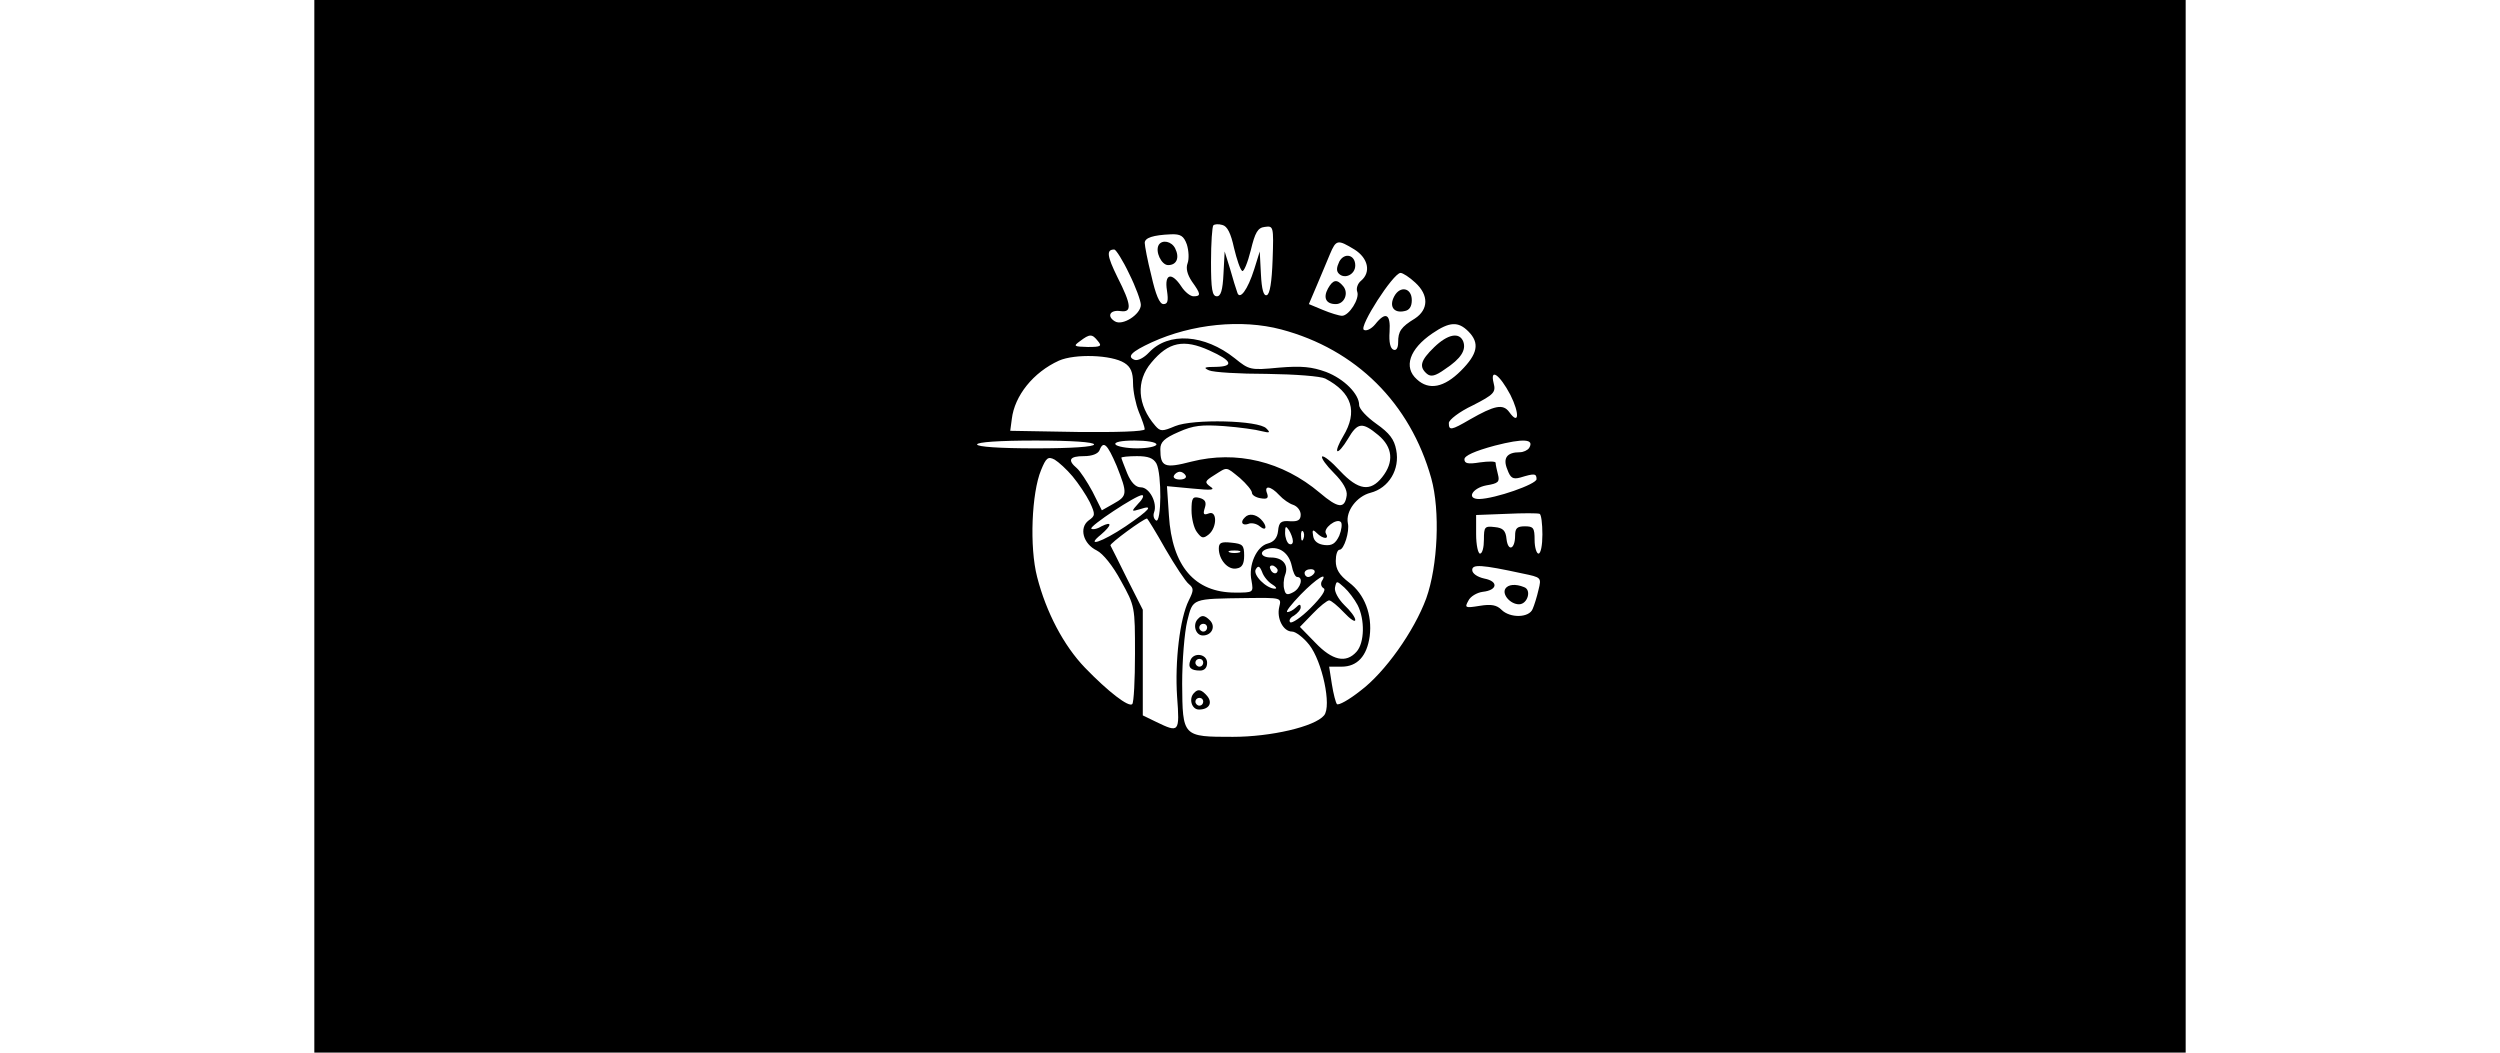
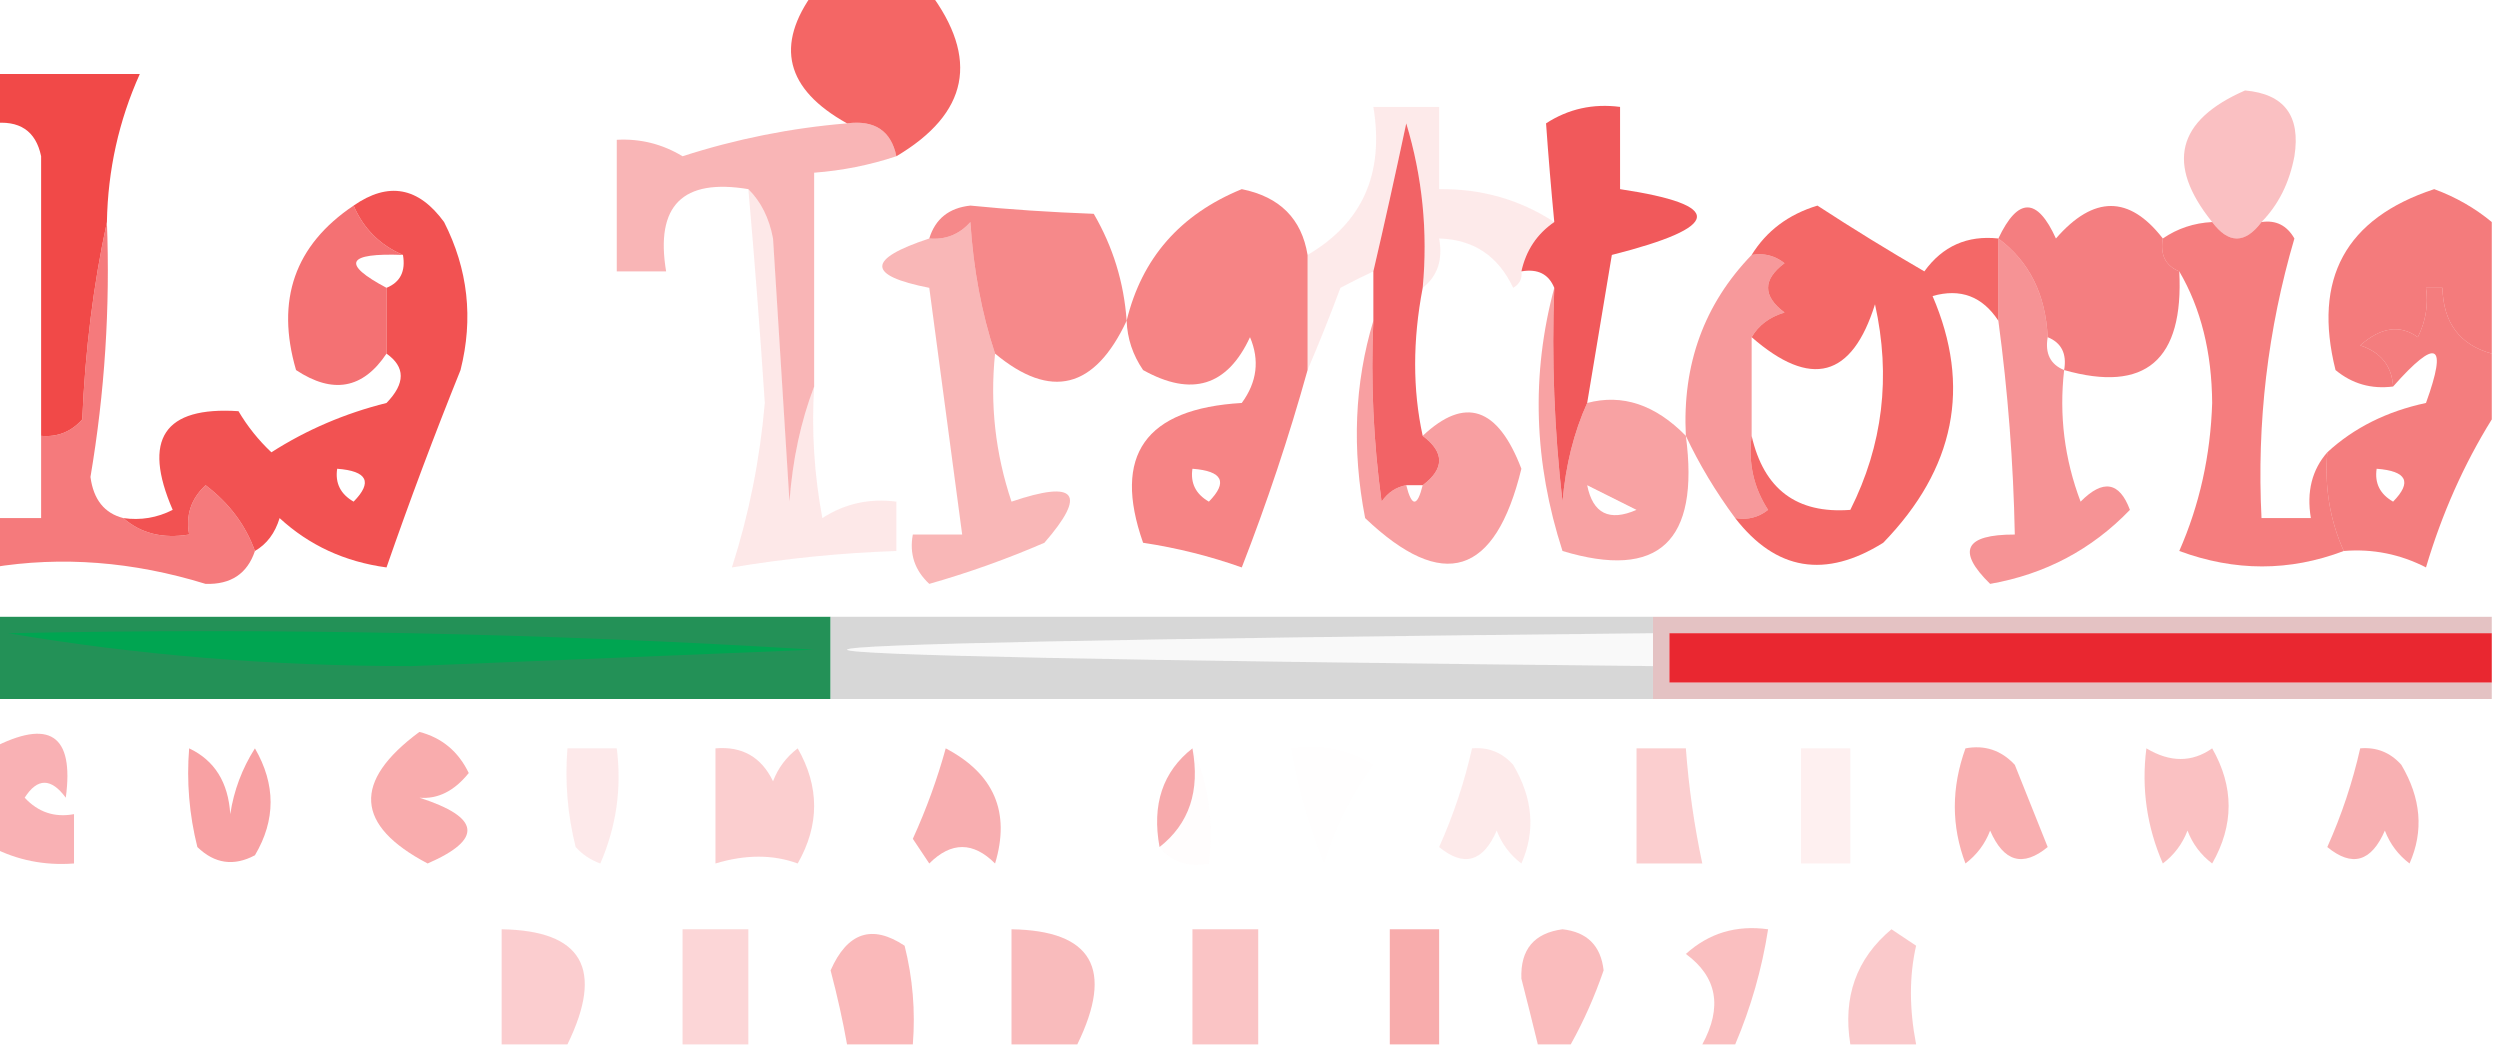
- <svg xmlns="http://www.w3.org/2000/svg" version="1.0" width="152" height="64" viewBox="0 0 480 270" preserveAspectRatio="xMidYMid meet">
-   <g transform="translate(0,270) scale(0.1,-0.1)" fill="#000000" stroke="none">
-     <path d="M0 1350 l0 -1350 2400 0 2400 0 0 1350 0 1350 -2400 0 -2400 0 0 -1350z m2359 714 c7 -29 16 -56 21 -59 4 -3 14 21 22 53 11 46 18 58 36 60 22 3 23 2 20 -84 -2 -57 -7 -89 -15 -91 -8 -3 -13 14 -15 54 l-3 58 -14 -45 c-17 -54 -38 -82 -44 -59 -3 8 -11 34 -18 59 l-14 45 -3 -57 c-2 -43 -7 -58 -17 -58 -12 0 -15 18 -15 88 0 49 3 91 6 94 3 3 13 4 23 1 13 -3 22 -22 30 -59z m-121 9 c5 -16 6 -37 2 -48 -5 -13 -1 -29 11 -47 23 -32 24 -38 4 -38 -8 0 -22 11 -31 25 -25 38 -44 33 -37 -10 4 -27 2 -35 -9 -35 -10 0 -20 24 -31 73 -10 39 -17 77 -17 84 0 13 21 20 67 22 25 1 33 -4 41 -26z m430 -13 c35 -22 43 -58 17 -80 -9 -7 -13 -20 -10 -28 7 -18 -21 -62 -39 -62 -7 0 -30 7 -49 15 l-36 15 20 47 c11 27 27 63 34 81 16 38 20 38 63 12z m-578 -62 c17 -34 30 -70 30 -80 0 -24 -47 -55 -67 -42 -21 13 -12 30 15 26 30 -4 28 16 -8 87 -27 55 -29 71 -8 71 4 0 22 -28 38 -62z m734 -23 c35 -32 34 -69 -1 -92 -36 -22 -43 -33 -43 -61 0 -15 -5 -22 -12 -19 -8 3 -12 19 -10 46 3 46 -10 53 -37 19 -10 -12 -23 -18 -29 -14 -13 8 75 145 94 146 6 0 23 -11 38 -25z m-344 -120 c192 -51 331 -189 385 -382 23 -83 17 -224 -13 -308 -31 -84 -106 -190 -169 -237 -29 -23 -56 -38 -60 -34 -3 3 -9 26 -13 51 l-7 45 32 0 c40 0 65 27 72 78 7 55 -13 108 -53 138 -25 19 -34 34 -34 55 0 16 4 29 10 29 11 0 26 47 21 68 -6 31 23 69 58 78 47 12 76 60 66 110 -5 27 -17 43 -51 67 -24 17 -44 38 -44 48 0 28 -38 67 -85 85 -36 13 -62 16 -121 11 -73 -7 -76 -6 -113 24 -78 62 -170 68 -220 15 -13 -14 -29 -22 -37 -19 -21 8 -8 21 44 45 103 47 230 60 332 33z m480 -5 c30 -30 24 -58 -19 -101 -43 -43 -82 -51 -113 -22 -35 31 -19 78 40 118 44 30 66 31 92 5z m-950 -25 c11 -13 7 -15 -26 -15 -36 1 -38 2 -20 15 25 19 31 19 46 0z m286 -24 c58 -26 64 -41 17 -42 -30 0 -34 -2 -18 -9 11 -5 78 -9 148 -9 74 -1 138 -6 150 -12 69 -36 84 -85 46 -148 -11 -18 -18 -36 -15 -38 3 -3 15 11 27 31 25 43 37 44 78 10 37 -31 41 -69 10 -108 -30 -38 -61 -34 -108 16 -22 24 -42 40 -46 37 -3 -4 11 -23 30 -42 24 -24 35 -44 33 -58 -5 -35 -22 -33 -69 7 -96 81 -214 109 -329 80 -69 -18 -80 -14 -80 32 0 18 10 28 47 44 38 17 59 19 117 15 39 -3 82 -9 96 -13 21 -5 23 -4 12 7 -19 21 -188 25 -234 6 -33 -14 -38 -14 -51 1 -46 53 -50 115 -10 162 44 53 83 61 149 31z m-218 -32 c16 -10 22 -24 22 -52 0 -21 7 -54 15 -74 8 -19 15 -39 15 -44 0 -6 -75 -8 -172 -7 l-173 3 4 30 c7 60 55 120 121 150 41 18 135 15 168 -6z m990 -82 c24 -48 22 -79 -3 -44 -16 22 -38 17 -101 -19 -48 -28 -54 -29 -54 -9 0 8 27 29 61 45 55 28 60 34 54 57 -10 40 15 23 43 -30z m48 -136 c-4 -6 -15 -11 -24 -11 -33 0 -44 -15 -32 -44 8 -22 14 -26 33 -21 36 11 42 11 42 -4 0 -13 -106 -50 -147 -51 -34 0 -18 28 18 35 31 5 35 9 30 28 -3 12 -6 25 -6 30 0 4 -18 4 -40 1 -31 -5 -40 -3 -40 8 0 9 26 21 78 35 74 19 102 17 88 -6z m-1116 9 c0 -6 -57 -10 -150 -10 -93 0 -150 4 -150 10 0 6 57 10 150 10 93 0 150 -4 150 -10z m160 0 c0 -5 -22 -10 -49 -10 -28 0 -53 5 -56 10 -4 6 15 10 49 10 31 0 56 -4 56 -10z m-102 -55 c28 -71 28 -77 -8 -97 l-30 -17 -24 48 c-14 26 -32 53 -40 60 -25 21 -19 31 18 31 21 0 36 6 40 15 10 26 20 16 44 -40z m-113 -27 c15 -18 35 -48 44 -66 15 -32 14 -35 -3 -47 -25 -19 -14 -60 21 -77 16 -8 41 -39 62 -78 36 -65 36 -66 36 -187 0 -67 -3 -125 -7 -129 -9 -9 -62 32 -121 93 -55 57 -100 143 -123 233 -20 77 -14 216 10 274 13 32 18 36 35 27 10 -6 31 -25 46 -43z m215 33 c14 -27 13 -154 -1 -146 -6 4 -8 13 -5 21 9 24 -12 64 -34 64 -13 0 -25 12 -35 36 -8 20 -15 38 -15 40 0 2 18 4 40 4 29 0 42 -5 50 -19z m214 -37 c17 -15 31 -32 31 -38 0 -6 10 -12 22 -14 17 -3 21 0 17 12 -9 22 9 20 31 -4 10 -11 26 -22 36 -25 11 -4 19 -15 19 -25 0 -14 -7 -18 -27 -17 -23 2 -29 -2 -31 -25 -2 -18 -11 -28 -26 -32 -29 -7 -51 -56 -42 -96 5 -30 5 -30 -42 -30 -104 0 -162 68 -170 198 l-5 75 64 -6 c51 -5 61 -4 47 5 -15 11 -14 14 10 29 35 22 29 23 66 -7z m-139 6 c3 -5 -3 -10 -15 -10 -12 0 -18 5 -15 10 3 6 10 10 15 10 5 0 12 -4 15 -10z m-121 -71 c-19 -21 -19 -22 4 -15 36 12 26 -1 -37 -44 -61 -41 -105 -55 -63 -21 28 24 29 35 1 21 -11 -7 -23 -9 -26 -6 -6 6 115 86 130 86 6 0 2 -10 -9 -21z m1036 -80 c0 -27 -4 -49 -10 -49 -5 0 -10 16 -10 35 0 31 -3 35 -25 35 -20 0 -25 -5 -25 -24 0 -35 -18 -42 -22 -9 -2 22 -9 29 -30 31 -26 3 -28 1 -28 -32 0 -20 -4 -36 -10 -36 -5 0 -10 22 -10 50 l0 49 78 3 c42 2 80 2 85 0 4 -2 7 -25 7 -53z m-967 -37 c25 -43 52 -84 60 -90 13 -11 13 -16 0 -42 -23 -46 -36 -157 -30 -247 7 -92 5 -93 -53 -65 l-35 17 0 136 0 135 -40 79 c-22 44 -41 83 -43 86 -2 5 85 69 94 69 1 0 23 -35 47 -78z m446 34 c-10 -21 -19 -26 -38 -24 -17 2 -27 10 -29 23 -3 16 -1 18 9 8 16 -16 33 -17 24 -2 -9 13 27 41 38 30 4 -4 2 -20 -4 -35z m-119 -14 c0 -7 -4 -10 -10 -7 -5 3 -10 16 -10 28 0 18 2 19 10 7 5 -8 10 -21 10 -28z m27 6 c-3 -8 -6 -5 -6 6 -1 11 2 17 5 13 3 -3 4 -12 1 -19z m-30 -69 c3 -16 9 -29 14 -29 17 0 9 -29 -10 -39 -15 -8 -20 -7 -23 7 -3 9 -2 26 2 37 10 26 -6 45 -36 45 -28 0 -32 17 -6 23 28 6 52 -12 59 -44z m-50 -48 c10 -6 13 -11 7 -11 -22 0 -58 36 -49 50 6 10 10 8 16 -7 4 -12 16 -26 26 -32z m14 36 c-1 -12 -15 -9 -19 4 -3 6 1 10 8 8 6 -3 11 -8 11 -12z m628 -8 c48 -10 49 -10 41 -42 -4 -18 -11 -40 -15 -49 -9 -23 -58 -24 -80 -2 -12 12 -26 15 -56 10 -37 -6 -39 -5 -29 13 5 11 22 21 37 23 38 4 41 27 4 34 -18 4 -31 13 -31 22 0 15 23 14 129 -9z m-534 1 c-3 -5 -10 -10 -16 -10 -5 0 -9 5 -9 10 0 6 7 10 16 10 8 0 12 -4 9 -10z m19 -21 c-3 -6 -2 -14 5 -18 7 -4 -6 -23 -34 -51 -24 -24 -48 -40 -52 -36 -4 4 0 12 10 17 9 6 17 15 17 21 0 9 -3 9 -12 0 -7 -7 -17 -12 -22 -12 -6 0 10 20 34 45 41 42 71 60 54 34z m92 -61 c19 -37 18 -97 -3 -120 -27 -30 -62 -22 -105 23 l-40 41 33 34 c18 19 37 34 42 34 5 0 22 -14 38 -31 16 -17 29 -26 29 -19 0 7 -13 24 -28 38 -16 16 -26 35 -24 45 4 18 4 18 24 0 11 -10 26 -30 34 -45z m-201 -5 c-7 -29 10 -63 33 -63 9 0 29 -15 44 -34 33 -42 58 -157 38 -181 -24 -29 -137 -55 -234 -55 -129 0 -129 0 -130 136 0 60 6 132 13 161 15 59 10 57 154 59 88 1 88 1 82 -23z" />
-     <path d="M2166 2072 c-10 -17 7 -52 24 -52 22 0 30 19 18 43 -9 18 -33 23 -42 9z" />
-     <path d="M2629 2029 c-7 -15 -8 -24 -1 -31 15 -15 42 -2 42 21 0 28 -28 34 -41 10z" />
-     <path d="M2600 1960 c-13 -24 -5 -40 20 -40 22 0 34 28 19 46 -16 19 -26 17 -39 -6z" />
-     <path d="M2770 1940 c-14 -26 -1 -44 26 -38 13 2 19 12 19 28 0 32 -30 38 -45 10z" />
-     <path d="M2872 1809 c-35 -34 -39 -50 -18 -68 10 -8 21 -6 46 12 41 27 55 49 47 71 -10 25 -40 19 -75 -15z" />
-     <path d="M2250 1391 c0 -20 6 -46 14 -56 12 -16 16 -17 30 -6 22 18 22 63 0 54 -13 -5 -15 -2 -10 14 5 15 1 22 -14 26 -17 4 -20 0 -20 -32z" />
-     <path d="M2387 1373 c-13 -12 -7 -22 8 -17 8 4 22 1 30 -6 18 -15 20 1 3 18 -13 13 -31 16 -41 5z" />
-     <path d="M2320 1293 c0 -29 24 -56 46 -51 14 2 19 12 19 33 0 27 -4 30 -32 33 -27 3 -33 0 -33 -15z m53 -10 c-7 -2 -19 -2 -25 0 -7 3 -2 5 12 5 14 0 19 -2 13 -5z" />
-     <path d="M3055 1190 c-9 -15 13 -40 35 -40 22 0 33 37 13 44 -22 9 -41 7 -48 -4z" />
-     <path d="M2267 1113 c-15 -14 -7 -43 12 -43 23 0 34 23 18 39 -13 13 -21 14 -30 4z m23 -23 c0 -5 -4 -10 -10 -10 -5 0 -10 5 -10 10 0 6 5 10 10 10 6 0 10 -4 10 -10z" />
-     <path d="M2247 1006 c-7 -18 1 -26 25 -26 11 0 18 7 18 20 0 23 -35 28 -43 6z m33 -6 c0 -5 -4 -10 -10 -10 -5 0 -10 5 -10 10 0 6 5 10 10 10 6 0 10 -4 10 -10z" />
-     <path d="M2257 923 c-15 -14 -7 -43 12 -43 26 0 36 17 21 35 -14 16 -23 19 -33 8z m23 -23 c0 -5 -4 -10 -10 -10 -5 0 -10 5 -10 10 0 6 5 10 10 10 6 0 10 -4 10 -10z" />
+ <svg xmlns="http://www.w3.org/2000/svg" version="1.1" width="152px" height="64px" style="shape-rendering:geometricPrecision; text-rendering:geometricPrecision; image-rendering:optimizeQuality; fill-rule:evenodd; clip-rule:evenodd">
+   <g>
+     <path style="opacity:0.858" fill="#f24d4c" d="M 49.5,-0.5 C 51.833,-0.5 54.167,-0.5 56.5,-0.5C 59.554,3.562 58.888,6.896 54.5,9.5C 54.179,7.952 53.179,7.285 51.5,7.5C 47.769,5.424 47.102,2.757 49.5,-0.5 Z" />
+   </g>
+   <g>
+     <path style="opacity:0.118" fill="#f14e4f" d="M 94.5,13.5 C 93.449,14.222 92.782,15.222 92.5,16.5C 92.565,16.938 92.399,17.272 92,17.5C 91.092,15.561 89.592,14.561 87.5,14.5C 87.737,15.791 87.404,16.791 86.5,17.5C 86.82,14.102 86.487,10.768 85.5,7.5C 84.833,10.642 84.166,13.642 83.5,16.5C 82.85,16.804 82.183,17.137 81.5,17.5C 80.83,19.291 80.163,20.958 79.5,22.5C 79.5,20.167 79.5,17.833 79.5,15.5C 82.837,13.548 84.171,10.548 83.5,6.5C 84.833,6.5 86.167,6.5 87.5,6.5C 87.5,8.167 87.5,9.833 87.5,11.5C 90.076,11.468 92.409,12.135 94.5,13.5 Z" />
+   </g>
+   <g>
+     <path style="opacity:0.004" fill="#fedcdc" d="M -0.5,8.5 C -0.5,8.167 -0.5,7.833 -0.5,7.5C 1.179,7.285 2.179,7.952 2.5,9.5C 1.609,8.89 0.609,8.557 -0.5,8.5 Z" />
+   </g>
+   <g>
+     <path style="opacity:0.379" fill="#ef3d3f" d="M 51.5,7.5 C 53.179,7.285 54.179,7.952 54.5,9.5C 52.883,10.038 51.216,10.371 49.5,10.5C 49.5,14.833 49.5,19.167 49.5,23.5C 48.686,25.631 48.186,27.964 48,30.5C 47.667,25.167 47.333,19.833 47,14.5C 46.768,13.262 46.268,12.262 45.5,11.5C 41.5,10.833 39.833,12.5 40.5,16.5C 39.5,16.5 38.5,16.5 37.5,16.5C 37.5,13.833 37.5,11.167 37.5,8.5C 38.931,8.421 40.264,8.754 41.5,9.5C 44.757,8.449 48.09,7.782 51.5,7.5 Z" />
+   </g>
+   <g>
+     <path style="opacity:0.373" fill="#f2565a" d="M 137.5,13.5 C 136.5,14.833 135.5,14.833 134.5,13.5C 131.672,9.982 132.339,7.315 136.5,5.5C 138.888,5.712 139.888,7.045 139.5,9.5C 139.197,11.114 138.53,12.448 137.5,13.5 Z" />
+   </g>
+   <g>
+     <path style="opacity:0.929" fill="#f03b3a" d="M -0.5,4.5 C 2.5,4.5 5.5,4.5 8.5,4.5C 7.224,7.336 6.558,10.336 6.5,13.5C 5.676,17.312 5.176,21.312 5,25.5C 4.329,26.252 3.496,26.586 2.5,26.5C 2.5,20.833 2.5,15.167 2.5,9.5C 2.179,7.952 1.179,7.285 -0.5,7.5C -0.5,6.5 -0.5,5.5 -0.5,4.5 Z" />
+   </g>
+   <g>
+     <path style="opacity:0.871" fill="#f25250" d="M 121.5,14.5 C 121.5,16.167 121.5,17.833 121.5,19.5C 120.527,18.016 119.193,17.516 117.5,18C 119.868,23.497 118.868,28.497 114.5,33C 110.978,35.199 107.978,34.699 105.5,31.5C 106.239,31.631 106.906,31.464 107.5,31C 106.62,29.644 106.286,28.144 106.5,26.5C 107.241,29.747 109.241,31.247 112.5,31C 114.478,27.067 114.978,22.9 114,18.5C 112.603,22.975 110.103,23.642 106.5,20.5C 106.918,19.778 107.584,19.278 108.5,19C 107.167,18 107.167,17 108.5,16C 107.906,15.536 107.239,15.369 106.5,15.5C 107.406,14.035 108.739,13.035 110.5,12.5C 112.655,13.905 114.821,15.239 117,16.5C 118.11,14.963 119.61,14.296 121.5,14.5 Z" />
+   </g>
+   <g>
+     <path style="opacity:0.765" fill="#f04548" d="M 21.5,12.5 C 22.1,13.9 23.1,14.9 24.5,15.5C 21.075,15.367 20.742,16.034 23.5,17.5C 23.5,18.833 23.5,20.167 23.5,21.5C 22.068,23.647 20.235,23.98 18,22.5C 16.755,18.235 17.922,14.902 21.5,12.5 Z" />
+   </g>
+   <g>
+     <path style="opacity:0.933" fill="#f14646" d="M 15.5,33.5 C 14.934,31.922 13.934,30.588 12.5,29.5C 11.614,30.325 11.281,31.325 11.5,32.5C 9.901,32.768 8.568,32.434 7.5,31.5C 8.552,31.649 9.552,31.483 10.5,31C 8.64,26.701 9.974,24.701 14.5,25C 15.046,25.925 15.713,26.758 16.5,27.5C 18.637,26.132 20.97,25.132 23.5,24.5C 24.653,23.313 24.653,22.313 23.5,21.5C 23.5,20.167 23.5,18.833 23.5,17.5C 24.338,17.158 24.672,16.492 24.5,15.5C 23.1,14.9 22.1,13.9 21.5,12.5C 23.611,11.032 25.444,11.365 27,13.5C 28.457,16.366 28.79,19.366 28,22.5C 26.4,26.467 24.9,30.467 23.5,34.5C 20.964,34.156 18.797,33.156 17,31.5C 16.722,32.416 16.222,33.083 15.5,33.5 Z M 20.5,28.5 C 22.337,28.64 22.67,29.306 21.5,30.5C 20.703,30.043 20.369,29.376 20.5,28.5 Z" />
+   </g>
+   <g>
+     <path style="opacity:0.826" fill="#ee3639" d="M 96.5,24.5 C 95.691,26.292 95.191,28.292 95,30.5C 94.501,26.179 94.334,21.846 94.5,17.5C 94.158,16.662 93.492,16.328 92.5,16.5C 92.782,15.222 93.449,14.222 94.5,13.5C 94.302,11.425 94.135,9.425 94,7.5C 95.356,6.62 96.856,6.286 98.5,6.5C 98.5,8.167 98.5,9.833 98.5,11.5C 104.893,12.463 104.727,13.796 98,15.5C 97.498,18.513 96.998,21.513 96.5,24.5 Z" />
+   </g>
+   <g>
+     <path style="opacity:0.686" fill="#ef3e40" d="M 151.5,13.5 C 151.5,16.167 151.5,18.833 151.5,21.5C 149.554,20.965 148.554,19.632 148.5,17.5C 148.157,15.775 147.157,15.275 145.5,16C 146.416,16.278 147.082,16.778 147.5,17.5C 147.649,18.552 147.483,19.552 147,20.5C 145.927,19.72 144.76,19.887 143.5,21C 144.756,21.417 145.423,22.25 145.5,23.5C 144.178,23.67 143.011,23.337 142,22.5C 140.611,16.942 142.611,13.276 148,11.5C 149.303,11.978 150.469,12.645 151.5,13.5 Z M 148.5,17.5 C 148.167,17.5 147.833,17.5 147.5,17.5C 147.082,16.778 146.416,16.278 145.5,16C 147.157,15.275 148.157,15.775 148.5,17.5 Z" />
+   </g>
+   <g>
+     <path style="opacity:0.667" fill="#f14e50" d="M 68.5,19.5 C 66.558,23.653 63.891,24.32 60.5,21.5C 59.683,19.031 59.183,16.365 59,13.5C 58.329,14.252 57.496,14.586 56.5,14.5C 56.866,13.305 57.699,12.639 59,12.5C 61.352,12.735 63.852,12.901 66.5,13C 67.669,15.007 68.335,17.173 68.5,19.5 Z" />
+   </g>
+   <g>
+     <path style="opacity:0.678" fill="#f14a4b" d="M 79.5,15.5 C 79.5,17.833 79.5,20.167 79.5,22.5C 78.37,26.556 77.037,30.556 75.5,34.5C 73.556,33.811 71.556,33.311 69.5,33C 67.628,27.678 69.628,24.845 75.5,24.5C 76.428,23.232 76.595,21.899 76,20.5C 74.621,23.481 72.454,24.148 69.5,22.5C 68.873,21.583 68.539,20.583 68.5,19.5C 69.419,15.7 71.753,13.033 75.5,11.5C 77.808,11.966 79.142,13.299 79.5,15.5 Z M 72.5,28.5 C 74.337,28.64 74.67,29.306 73.5,30.5C 72.703,30.043 72.369,29.376 72.5,28.5 Z" />
+   </g>
+   <g>
+     <path style="opacity:0.51" fill="#ef373a" d="M 106.5,15.5 C 107.239,15.369 107.906,15.536 108.5,16C 107.167,17 107.167,18 108.5,19C 107.584,19.278 106.918,19.778 106.5,20.5C 106.5,22.5 106.5,24.5 106.5,26.5C 106.286,28.144 106.62,29.644 107.5,31C 106.906,31.464 106.239,31.631 105.5,31.5C 104.308,29.887 103.308,28.22 102.5,26.5C 102.278,22.158 103.611,18.491 106.5,15.5 Z" />
+   </g>
+   <g>
+     <path style="opacity:0.706" fill="#f0484b" d="M 131.5,14.5 C 131.328,15.492 131.662,16.158 132.5,16.5C 132.778,21.903 130.445,23.903 125.5,22.5C 125.672,21.508 125.338,20.842 124.5,20.5C 124.379,17.895 123.379,15.895 121.5,14.5C 122.694,11.982 123.86,11.982 125,14.5C 127.293,11.866 129.46,11.866 131.5,14.5 Z" />
+   </g>
+   <g>
+     <path style="opacity:0.753" fill="#ee3034" d="M 86.5,17.5 C 85.888,20.696 85.888,23.696 86.5,26.5C 87.833,27.5 87.833,28.5 86.5,29.5C 86.167,29.5 85.833,29.5 85.5,29.5C 84.883,29.611 84.383,29.944 84,30.5C 83.501,26.848 83.335,23.182 83.5,19.5C 83.5,18.5 83.5,17.5 83.5,16.5C 84.166,13.642 84.833,10.642 85.5,7.5C 86.487,10.768 86.82,14.102 86.5,17.5 Z" />
+   </g>
+   <g>
+     <path style="opacity:0.125" fill="#f04649" d="M 45.5,11.5 C 46.268,12.262 46.768,13.262 47,14.5C 47.333,19.833 47.667,25.167 48,30.5C 48.186,27.964 48.686,25.631 49.5,23.5C 49.336,26.187 49.503,28.854 50,31.5C 51.356,30.62 52.856,30.287 54.5,30.5C 54.5,31.5 54.5,32.5 54.5,33.5C 51.14,33.616 47.807,33.949 44.5,34.5C 45.532,31.294 46.199,27.961 46.5,24.5C 46.214,20.156 45.88,15.823 45.5,11.5 Z" />
+   </g>
+   <g>
+     <path style="opacity:0.384" fill="#f04344" d="M 60.5,21.5 C 60.183,24.572 60.516,27.572 61.5,30.5C 65.44,29.164 66.106,29.997 63.5,33C 61.222,33.986 58.889,34.819 56.5,35.5C 55.614,34.675 55.281,33.675 55.5,32.5C 56.5,32.5 57.5,32.5 58.5,32.5C 57.833,27.5 57.167,22.5 56.5,17.5C 52.69,16.754 52.69,15.754 56.5,14.5C 57.496,14.586 58.329,14.252 59,13.5C 59.183,16.365 59.683,19.031 60.5,21.5 Z" />
+   </g>
+   <g>
+     <path style="opacity:0.702" fill="#f04647" d="M 147.5,17.5 C 147.833,17.5 148.167,17.5 148.5,17.5C 148.554,19.632 149.554,20.965 151.5,21.5C 151.5,22.833 151.5,24.167 151.5,25.5C 149.801,28.237 148.467,31.237 147.5,34.5C 145.929,33.691 144.262,33.357 142.5,33.5C 141.659,31.621 141.325,29.621 141.5,27.5C 143.116,26.011 145.116,25.011 147.5,24.5C 148.823,20.839 148.157,20.506 145.5,23.5C 145.423,22.25 144.756,21.417 143.5,21C 144.76,19.887 145.927,19.72 147,20.5C 147.483,19.552 147.649,18.552 147.5,17.5 Z M 144.5,28.5 C 146.337,28.64 146.67,29.306 145.5,30.5C 144.702,30.043 144.369,29.376 144.5,28.5 Z" />
+   </g>
+   <g>
+     <path style="opacity:0.698" fill="#f04143" d="M 6.5,13.5 C 6.702,18.704 6.369,23.871 5.5,29C 5.684,30.376 6.351,31.209 7.5,31.5C 8.568,32.434 9.901,32.768 11.5,32.5C 11.281,31.325 11.614,30.325 12.5,29.5C 13.934,30.588 14.934,31.922 15.5,33.5C 15.038,34.88 14.038,35.547 12.5,35.5C 8.081,34.138 3.748,33.804 -0.5,34.5C -0.5,33.5 -0.5,32.5 -0.5,31.5C 0.5,31.5 1.5,31.5 2.5,31.5C 2.5,29.833 2.5,28.167 2.5,26.5C 3.496,26.586 4.329,26.252 5,25.5C 5.176,21.312 5.676,17.312 6.5,13.5 Z" />
+   </g>
+   <g>
+     <path style="opacity:0.694" fill="#f04445" d="M 134.5,13.5 C 135.5,14.833 136.5,14.833 137.5,13.5C 138.376,13.369 139.043,13.703 139.5,14.5C 137.875,20.039 137.208,25.705 137.5,31.5C 138.5,31.5 139.5,31.5 140.5,31.5C 140.232,29.901 140.566,28.568 141.5,27.5C 141.325,29.621 141.659,31.621 142.5,33.5C 139.207,34.751 135.874,34.751 132.5,33.5C 133.732,30.7 134.399,27.7 134.5,24.5C 134.478,21.41 133.812,18.743 132.5,16.5C 131.662,16.158 131.328,15.492 131.5,14.5C 132.391,13.89 133.391,13.557 134.5,13.5 Z" />
+   </g>
+   <g>
+     <path style="opacity:0.568" fill="#f04144" d="M 121.5,14.5 C 123.379,15.895 124.379,17.895 124.5,20.5C 124.328,21.492 124.662,22.158 125.5,22.5C 125.187,25.247 125.52,27.913 126.5,30.5C 127.863,29.121 128.863,29.287 129.5,31C 127.176,33.413 124.342,34.913 121,35.5C 118.952,33.494 119.452,32.494 122.5,32.5C 122.414,28.143 122.08,23.81 121.5,19.5C 121.5,17.833 121.5,16.167 121.5,14.5 Z" />
+   </g>
+   <g>
+     <path style="opacity:0.549" fill="#f25153" d="M 83.5,19.5 C 83.335,23.182 83.501,26.848 84,30.5C 84.383,29.944 84.883,29.611 85.5,29.5C 85.833,30.833 86.167,30.833 86.5,29.5C 87.833,28.5 87.833,27.5 86.5,26.5C 89.068,24.076 91.068,24.743 92.5,28.5C 90.913,35.018 87.746,36.018 83,31.5C 82.188,27.311 82.355,23.311 83.5,19.5 Z" />
+   </g>
+   <g>
+     <path style="opacity:0.522" fill="#f14c4e" d="M 94.5,17.5 C 94.334,21.846 94.501,26.179 95,30.5C 95.191,28.292 95.691,26.292 96.5,24.5C 98.641,23.934 100.641,24.601 102.5,26.5C 103.348,32.933 100.848,35.266 95,33.5C 93.252,28.099 93.086,22.766 94.5,17.5 Z M 96.5,29.5 C 97.473,29.987 98.473,30.487 99.5,31C 97.843,31.725 96.843,31.225 96.5,29.5 Z" />
+   </g>
+   <g>
+     <path style="opacity:0.275" fill="#9b2126" d="M 100.5,37.5 C 117.5,37.5 134.5,37.5 151.5,37.5C 151.5,37.833 151.5,38.167 151.5,38.5C 134.833,38.5 118.167,38.5 101.5,38.5C 101.5,39.5 101.5,40.5 101.5,41.5C 118.167,41.5 134.833,41.5 151.5,41.5C 151.5,41.833 151.5,42.167 151.5,42.5C 134.5,42.5 117.5,42.5 100.5,42.5C 100.5,41.833 100.5,41.167 100.5,40.5C 100.5,39.833 100.5,39.167 100.5,38.5C 100.5,38.167 100.5,37.833 100.5,37.5 Z" />
+   </g>
+   <g>
+     <path style="opacity:0.939" fill="#e81a23" d="M 151.5,38.5 C 151.5,39.5 151.5,40.5 151.5,41.5C 134.833,41.5 118.167,41.5 101.5,41.5C 101.5,40.5 101.5,39.5 101.5,38.5C 118.167,38.5 134.833,38.5 151.5,38.5 Z" />
+   </g>
+   <g>
+     <path style="opacity:1" fill="#f9f9f9" d="M 100.5,38.5 C 100.5,39.167 100.5,39.833 100.5,40.5C 35.167,39.833 35.167,39.167 100.5,38.5 Z" />
+   </g>
+   <g>
+     <path style="opacity:0.914" fill="#0e8747" d="M -0.5,37.5 C 16.5,37.5 33.5,37.5 50.5,37.5C 50.5,39.167 50.5,40.833 50.5,42.5C 33.5,42.5 16.5,42.5 -0.5,42.5C -0.5,40.833 -0.5,39.167 -0.5,37.5 Z" />
+   </g>
+   <g>
+     <path style="opacity:1" fill="#00a551" d="M 0.5,38.5 C 16.847,38.167 33.18,38.501 49.5,39.5C 41.333,39.833 33.167,40.167 25,40.5C 16.472,40.498 8.305,39.831 0.5,38.5 Z" />
+   </g>
+   <g>
+     <path style="opacity:0.914" fill="#d3d3d3" d="M 50.5,37.5 C 67.167,37.5 83.833,37.5 100.5,37.5C 100.5,37.833 100.5,38.167 100.5,38.5C 35.167,39.167 35.167,39.833 100.5,40.5C 100.5,41.167 100.5,41.833 100.5,42.5C 83.833,42.5 67.167,42.5 50.5,42.5C 50.5,40.833 50.5,39.167 50.5,37.5 Z" />
+   </g>
+   <g>
+     <path style="opacity:0.451" fill="#f15358" d="M -0.5,51.5 C -0.5,49.5 -0.5,47.5 -0.5,45.5C 3.014,43.668 4.514,44.668 4,48.5C 3.107,47.289 2.274,47.289 1.5,48.5C 2.325,49.386 3.325,49.719 4.5,49.5C 4.5,50.5 4.5,51.5 4.5,52.5C 2.708,52.634 1.042,52.301 -0.5,51.5 Z" />
+   </g>
+   <g>
+     <path style="opacity:0.498" fill="#f2585a" d="M 25.5,44.5 C 26.87,44.856 27.87,45.69 28.5,47C 27.616,48.098 26.616,48.598 25.5,48.5C 29.217,49.693 29.383,51.026 26,52.5C 21.592,50.181 21.425,47.514 25.5,44.5 Z" />
+   </g>
+   <g>
+     <path style="opacity:0.08" fill="#ef3c41" d="M 109.5,45.5 C 110.5,45.5 111.5,45.5 112.5,45.5C 112.5,47.833 112.5,50.167 112.5,52.5C 111.5,52.5 110.5,52.5 109.5,52.5C 109.5,50.167 109.5,47.833 109.5,45.5 Z" />
+   </g>
+   <g>
+     <path style="opacity:0.111" fill="#ee3b40" d="M 34.5,45.5 C 35.5,45.5 36.5,45.5 37.5,45.5C 37.808,47.924 37.474,50.257 36.5,52.5C 35.914,52.291 35.414,51.957 35,51.5C 34.505,49.527 34.338,47.527 34.5,45.5 Z" />
+   </g>
+   <g>
+     <path style="opacity:0.503" fill="#f0555a" d="M 72.5,45.5 C 72.975,48.082 72.308,50.082 70.5,51.5C 70.025,48.918 70.692,46.918 72.5,45.5 Z" />
+   </g>
+   <g>
+     <path style="opacity:0.031" fill="#f8a9ac" d="M 72.5,45.5 C 73.468,47.607 73.802,49.941 73.5,52.5C 72.209,52.737 71.209,52.404 70.5,51.5C 72.308,50.082 72.975,48.082 72.5,45.5 Z" />
+   </g>
+   <g>
+     <path style="opacity:0.004" fill="#f0454a" d="M 78.5,45.5 C 80.288,45.215 81.955,45.548 83.5,46.5C 82.174,48.311 81.174,50.311 80.5,52.5C 79.579,50.224 78.913,47.89 78.5,45.5 Z" />
+   </g>
+   <g>
+     <path style="opacity:0.289" fill="#f25559" d="M 43.5,45.5 C 45.124,45.36 46.29,46.027 47,47.5C 47.308,46.692 47.808,46.025 48.5,45.5C 49.833,47.833 49.833,50.167 48.5,52.5C 46.997,51.948 45.331,51.948 43.5,52.5C 43.5,50.167 43.5,47.833 43.5,45.5 Z" />
+   </g>
+   <g>
+     <path style="opacity:0.518" fill="#f26266" d="M 57.5,45.5 C 60.443,47.048 61.443,49.382 60.5,52.5C 59.167,51.167 57.833,51.167 56.5,52.5C 56.167,52 55.833,51.5 55.5,51C 56.319,49.2 56.986,47.366 57.5,45.5 Z" />
+   </g>
+   <g>
+     <path style="opacity:0.356" fill="#f15154" d="M 130.5,45.5 C 131.94,46.363 133.274,46.363 134.5,45.5C 135.833,47.833 135.833,50.167 134.5,52.5C 133.808,51.975 133.308,51.308 133,50.5C 132.692,51.308 132.192,51.975 131.5,52.5C 130.526,50.257 130.192,47.924 130.5,45.5 Z" />
+   </g>
+   <g>
+     <path style="opacity:0.5" fill="#f26165" d="M 143.5,45.5 C 144.496,45.414 145.329,45.748 146,46.5C 147.205,48.534 147.372,50.534 146.5,52.5C 145.808,51.975 145.308,51.308 145,50.5C 144.174,52.405 143.007,52.739 141.5,51.5C 142.372,49.55 143.039,47.55 143.5,45.5 Z" />
+   </g>
+   <g>
+     <path style="opacity:0.529" fill="#f14d51" d="M 11.5,45.5 C 13.045,46.23 13.878,47.563 14,49.5C 14.219,48.062 14.719,46.729 15.5,45.5C 16.769,47.695 16.769,49.861 15.5,52C 14.216,52.684 13.05,52.517 12,51.5C 11.505,49.527 11.338,47.527 11.5,45.5 Z" />
+   </g>
+   <g>
+     <path style="opacity:0.258" fill="#ef4345" d="M 99.5,45.5 C 100.5,45.5 101.5,45.5 102.5,45.5C 102.674,47.861 103.007,50.194 103.5,52.5C 102.167,52.5 100.833,52.5 99.5,52.5C 99.5,50.167 99.5,47.833 99.5,45.5 Z" />
+   </g>
+   <g>
+     <path style="opacity:0.525" fill="#f46769" d="M 119.5,45.5 C 120.675,45.281 121.675,45.614 122.5,46.5C 123.167,48.167 123.833,49.833 124.5,51.5C 122.993,52.739 121.826,52.405 121,50.5C 120.692,51.308 120.192,51.975 119.5,52.5C 118.637,50.229 118.637,47.895 119.5,45.5 Z" />
+   </g>
+   <g>
+     <path style="opacity:0.133" fill="#f26064" d="M 89.5,45.5 C 90.496,45.414 91.329,45.748 92,46.5C 93.205,48.534 93.372,50.534 92.5,52.5C 91.808,51.975 91.308,51.308 91,50.5C 90.174,52.405 89.007,52.739 87.5,51.5C 88.372,49.55 89.039,47.55 89.5,45.5 Z" />
+   </g>
+   <g>
+     <path style="opacity:0.416" fill="#f25e61" d="M 95.5,63.5 C 94.833,63.5 94.167,63.5 93.5,63.5C 93.179,62.182 92.846,60.849 92.5,59.5C 92.434,57.734 93.268,56.734 95,56.5C 96.5,56.667 97.333,57.5 97.5,59C 96.956,60.585 96.289,62.085 95.5,63.5 Z" />
+   </g>
+   <g>
+     <path style="opacity:0.286" fill="#f15257" d="M 34.5,63.5 C 33.167,63.5 31.833,63.5 30.5,63.5C 30.5,61.167 30.5,58.833 30.5,56.5C 35.41,56.576 36.743,58.91 34.5,63.5 Z" />
+   </g>
+   <g>
+     <path style="opacity:0.397" fill="#f25e60" d="M 105.5,63.5 C 104.833,63.5 104.167,63.5 103.5,63.5C 104.735,61.227 104.402,59.394 102.5,58C 103.905,56.731 105.571,56.231 107.5,56.5C 107.122,58.921 106.455,61.254 105.5,63.5 Z" />
+   </g>
+   <g>
+     <path style="opacity:0.38" fill="#f04c50" d="M 65.5,63.5 C 64.167,63.5 62.833,63.5 61.5,63.5C 61.5,61.167 61.5,58.833 61.5,56.5C 66.41,56.576 67.743,58.91 65.5,63.5 Z" />
+   </g>
+   <g>
+     <path style="opacity:0.214" fill="#ef3e40" d="M 45.5,63.5 C 44.167,63.5 42.833,63.5 41.5,63.5C 41.5,61.167 41.5,58.833 41.5,56.5C 42.833,56.5 44.167,56.5 45.5,56.5C 45.5,58.833 45.5,61.167 45.5,63.5 Z" />
+   </g>
+   <g>
+     <path style="opacity:0.302" fill="#ef3c3f" d="M 76.5,63.5 C 75.167,63.5 73.833,63.5 72.5,63.5C 72.5,61.167 72.5,58.833 72.5,56.5C 73.833,56.5 75.167,56.5 76.5,56.5C 76.5,58.833 76.5,61.167 76.5,63.5 Z" />
+   </g>
+   <g>
+     <path style="opacity:0.455" fill="#f04849" d="M 87.5,63.5 C 86.5,63.5 85.5,63.5 84.5,63.5C 84.5,61.167 84.5,58.833 84.5,56.5C 85.5,56.5 86.5,56.5 87.5,56.5C 87.5,58.833 87.5,61.167 87.5,63.5 Z" />
+   </g>
+   <g>
+     <path style="opacity:0.437" fill="#f35e61" d="M 55.5,63.5 C 54.167,63.5 52.833,63.5 51.5,63.5C 51.245,62.064 50.912,60.564 50.5,59C 51.522,56.684 53.022,56.184 55,57.5C 55.495,59.473 55.662,61.473 55.5,63.5 Z" />
+   </g>
+   <g>
+     <path style="opacity:0.324" fill="#f1585c" d="M 116.5,63.5 C 115.167,63.5 113.833,63.5 112.5,63.5C 112.033,60.62 112.866,58.287 115,56.5C 115.5,56.833 116,57.167 116.5,57.5C 116.08,59.326 116.08,61.326 116.5,63.5 Z" />
  </g>
</svg>
